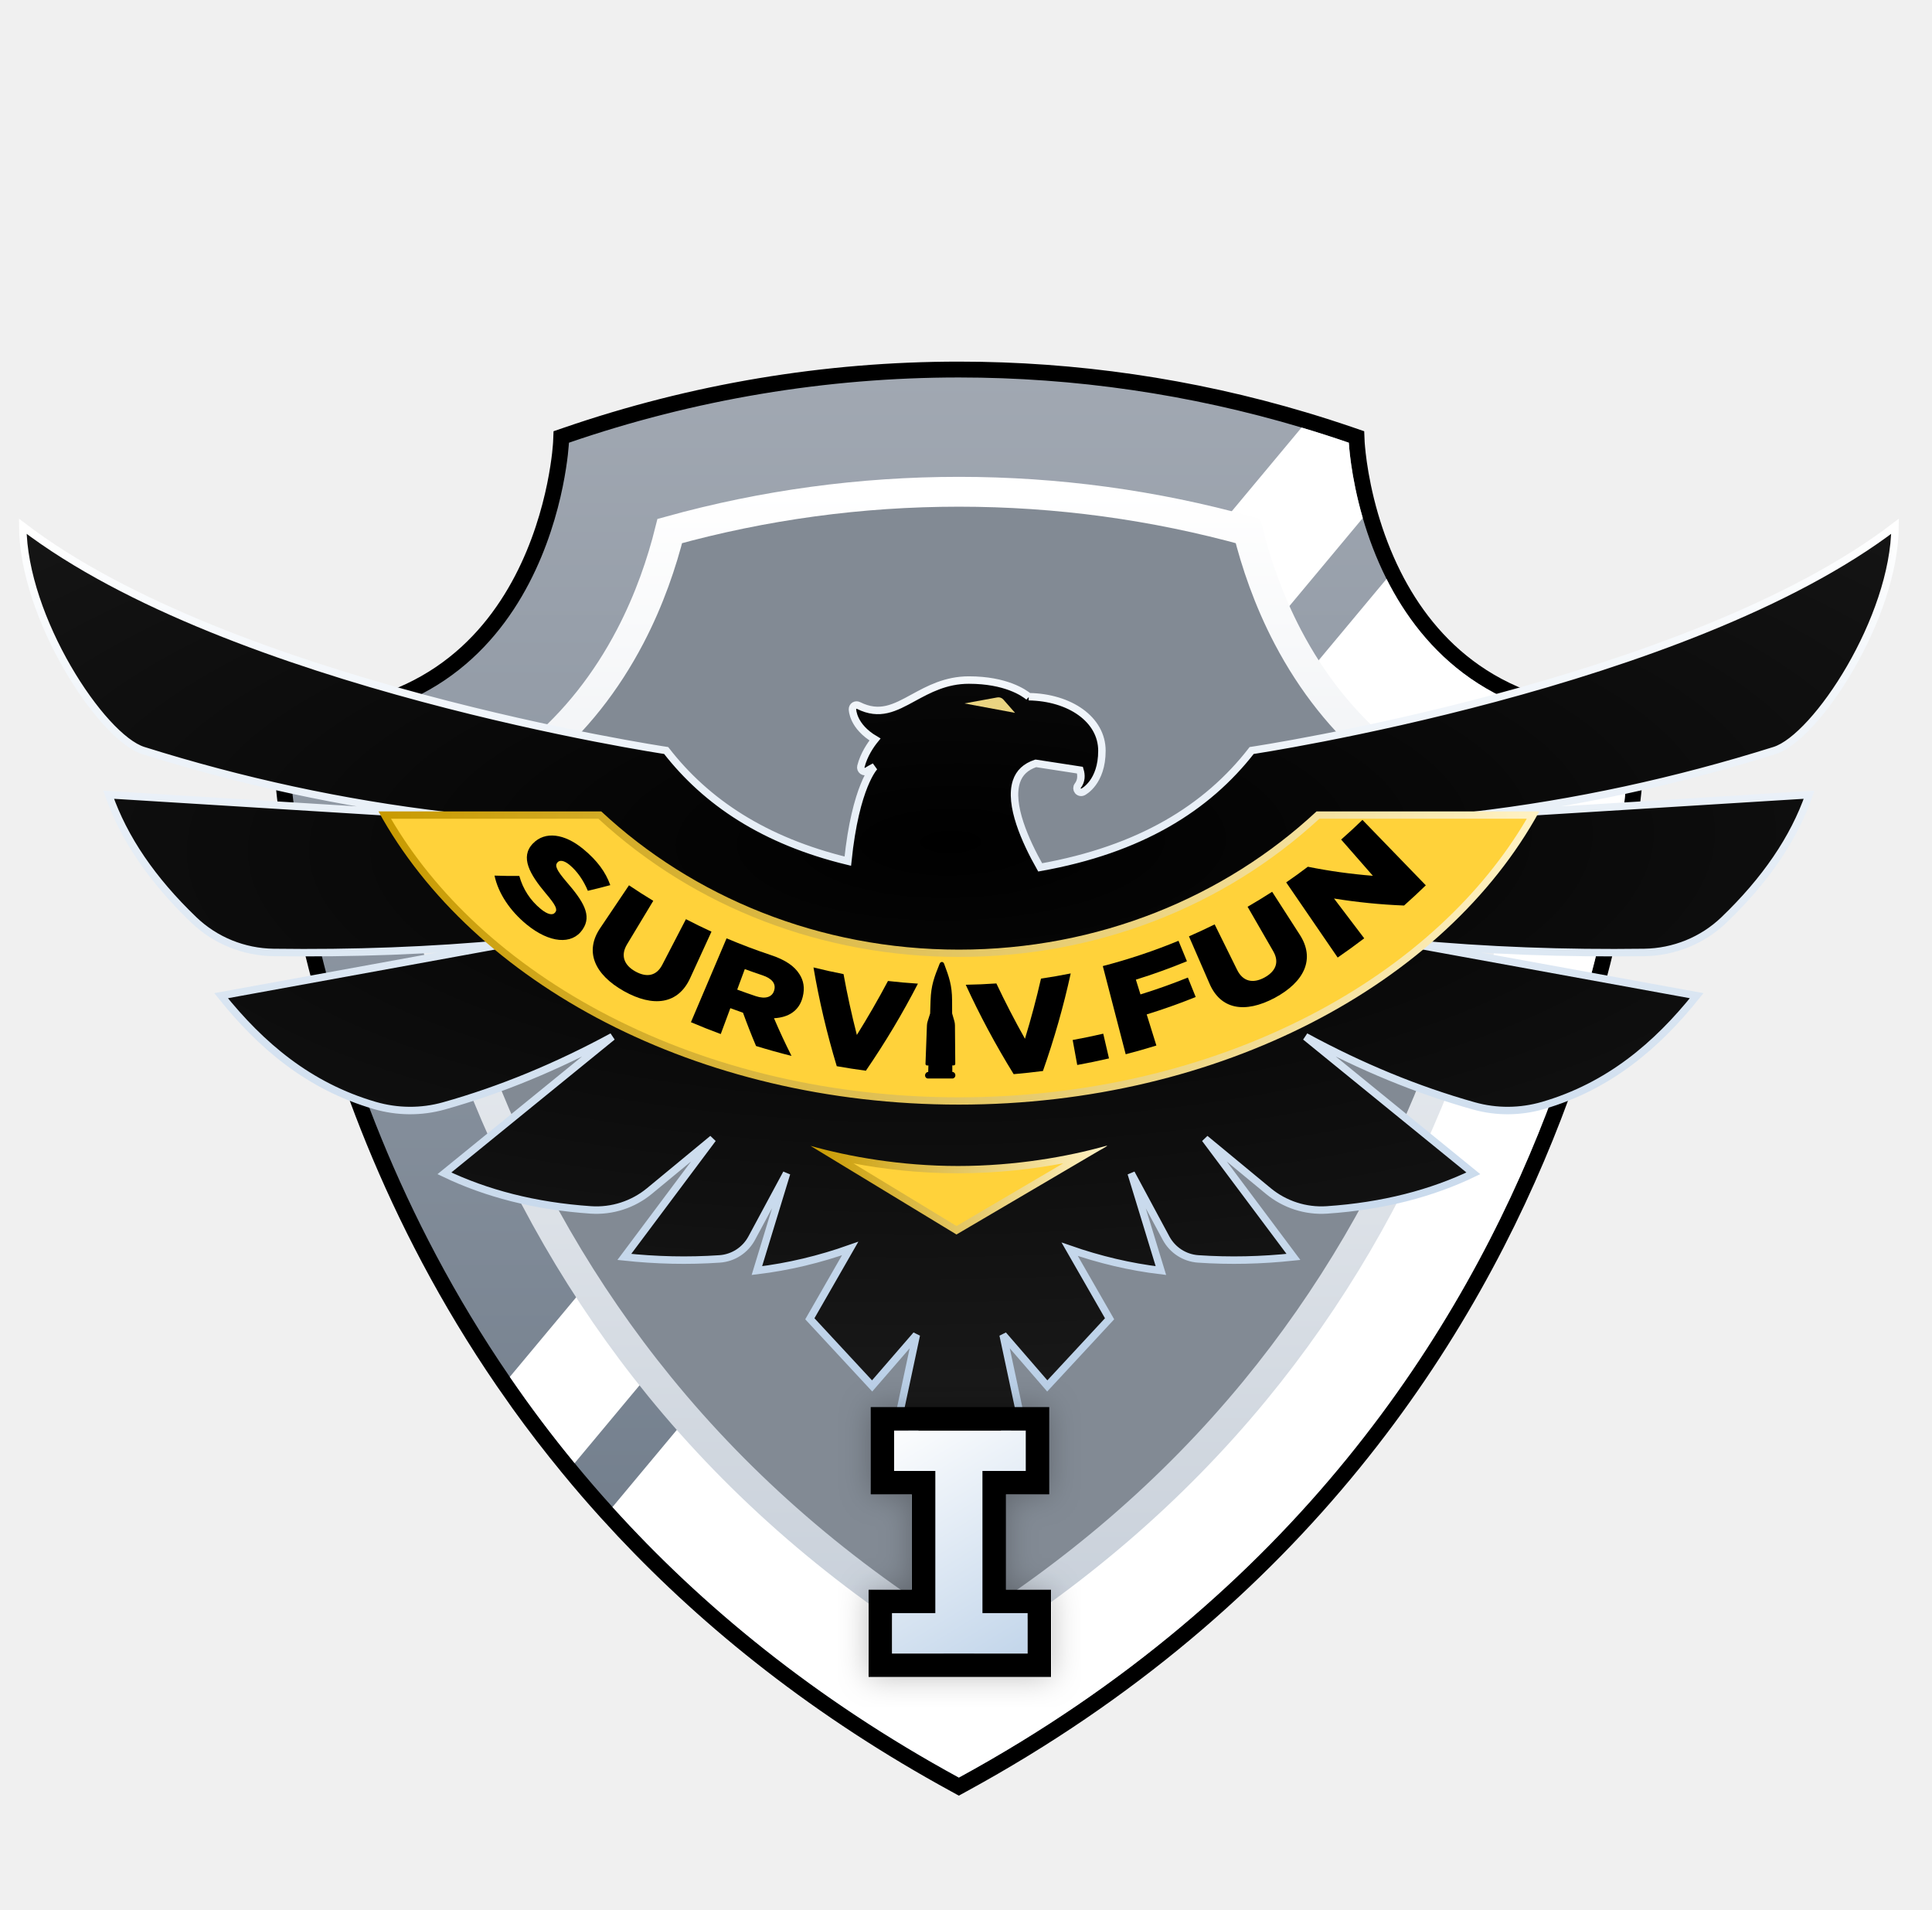
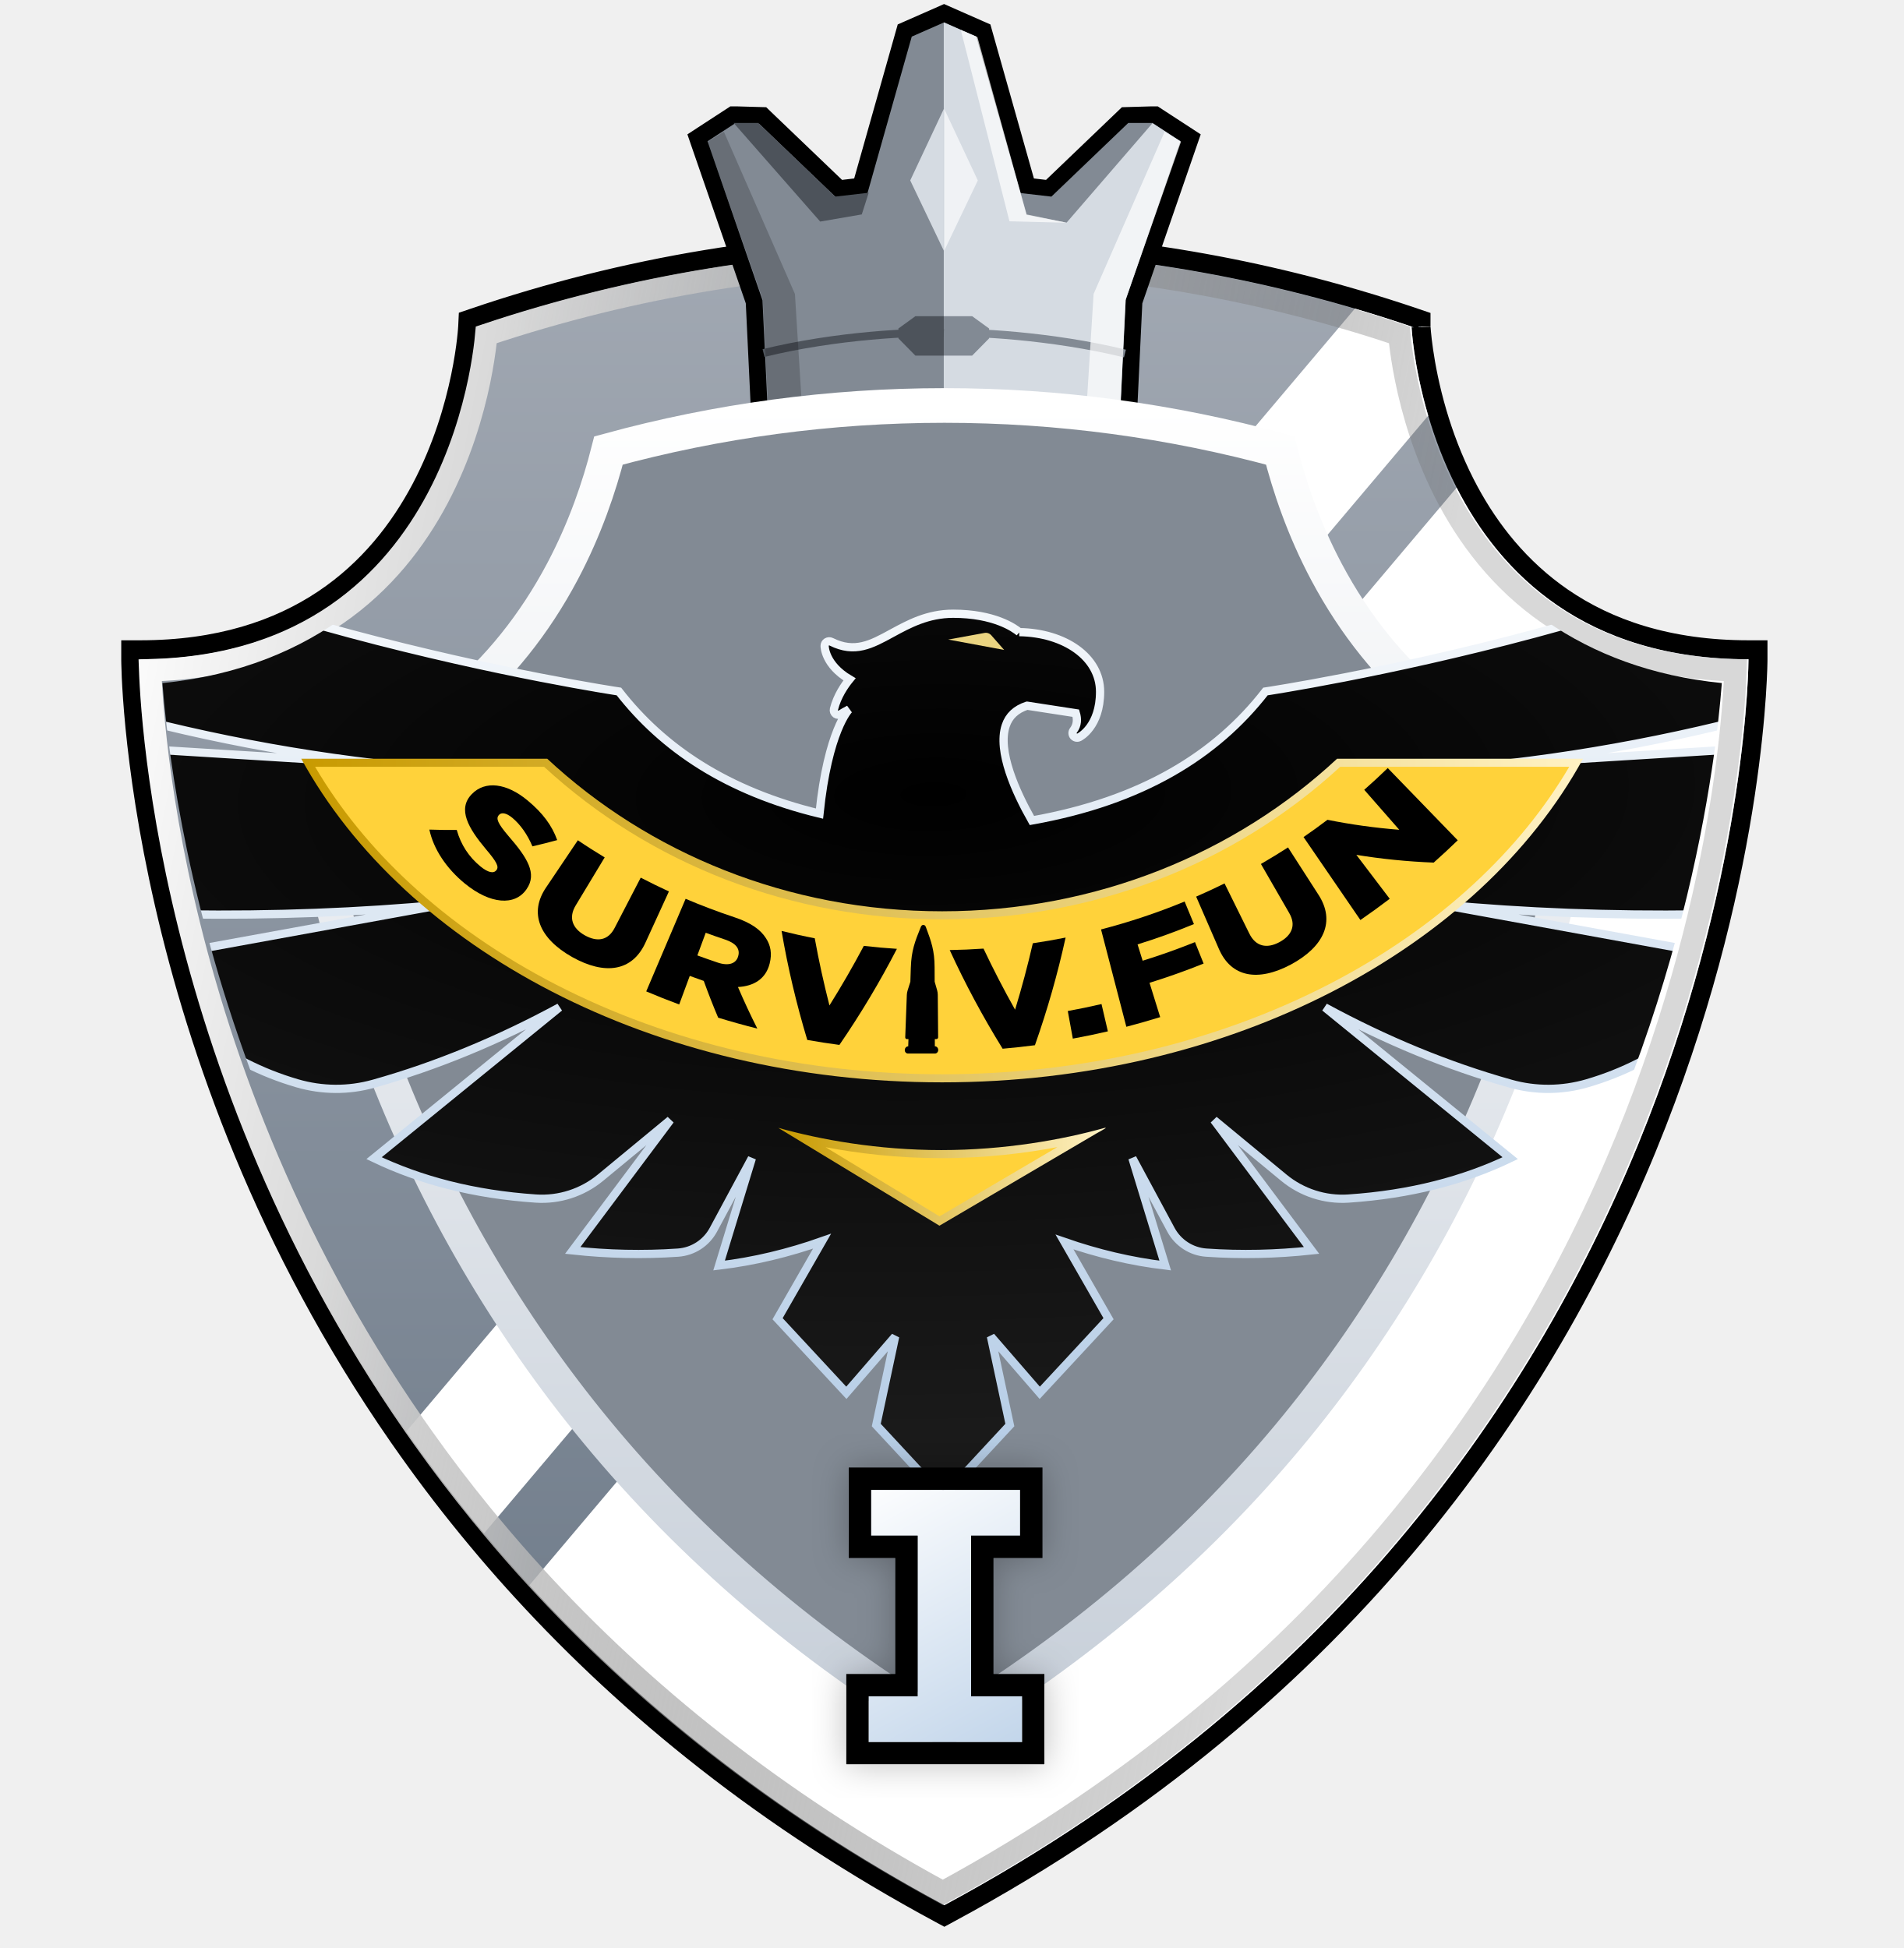
- <svg xmlns="http://www.w3.org/2000/svg" width="85" height="84" viewBox="0 0 85 84" fill="none">
-   <g clip-path="url(#clip0_2417_2307)">
-     <path d="M42.187 16.255C47.299 16.255 52.413 16.994 57.363 18.472C58.066 18.682 58.764 18.906 59.457 19.144L59.681 19.221L59.691 19.458V19.459L59.692 19.461C59.693 19.463 59.692 19.467 59.692 19.471C59.693 19.481 59.694 19.496 59.695 19.515C59.698 19.555 59.703 19.616 59.71 19.695C59.724 19.853 59.749 20.084 59.79 20.374C59.873 20.953 60.023 21.766 60.292 22.69C60.529 23.504 60.858 24.405 61.312 25.308C62.087 26.849 63.225 28.394 64.893 29.554C66.557 30.712 68.769 31.5 71.719 31.5H72.067V31.856C72.067 31.86 72.067 31.866 72.066 31.874C72.066 31.889 72.067 31.912 72.066 31.941C72.066 32.001 72.063 32.089 72.06 32.204C72.052 32.433 72.038 32.77 72.009 33.203C71.951 34.07 71.834 35.323 71.602 36.877C71.137 39.983 70.209 44.293 68.353 49.107C64.638 58.739 57.206 70.398 42.352 78.495L42.185 78.586L42.02 78.495C36.038 75.233 31.256 71.393 27.438 67.338L26.688 66.524C26.113 65.89 25.554 65.241 25.011 64.58V64.579C24.252 63.657 23.522 62.711 22.826 61.741L22.141 60.763C17.223 53.593 14.766 46.37 13.537 40.941C12.923 38.226 12.615 35.958 12.461 34.366C12.384 33.57 12.345 32.943 12.326 32.514C12.316 32.3 12.312 32.134 12.31 32.022C12.308 31.966 12.307 31.923 12.307 31.894V31.5H12.655C18.405 31.5 21.393 28.504 22.963 25.5C23.752 23.99 24.183 22.476 24.416 21.338C24.532 20.769 24.599 20.296 24.637 19.967C24.655 19.802 24.666 19.673 24.673 19.587C24.676 19.543 24.678 19.51 24.68 19.488C24.68 19.477 24.681 19.47 24.682 19.465V19.458L24.692 19.221L24.917 19.144C30.474 17.231 36.31 16.254 42.187 16.255Z" fill="url(#paint0_linear_2417_2307)" stroke="black" stroke-width="0.697" />
-     <path d="M59.957 22.787L25.281 64.359C24.274 63.137 23.323 61.871 22.429 60.565L57.264 18.806C57.962 19.014 58.655 19.237 59.344 19.474C59.344 19.474 59.409 20.901 59.957 22.787ZM71.719 31.849C71.719 31.849 71.719 62.09 42.186 78.189C35.841 74.729 30.857 70.616 26.946 66.29L61.001 25.465C62.589 28.622 65.687 31.849 71.719 31.849Z" fill="white" />
-     <path d="M42.187 72.387C37.059 69.259 32.635 65.431 29.012 60.982C25.673 56.882 22.989 52.236 21.037 47.173C19.409 42.952 18.533 39.008 18.09 36.108C22.262 34.85 25.594 32.074 27.728 27.99C28.583 26.354 29.125 24.731 29.468 23.358C33.608 22.211 37.873 21.631 42.187 21.631C46.501 21.631 50.767 22.211 54.907 23.358C55.252 24.741 55.799 26.376 56.661 28.019C58.795 32.084 62.118 34.849 66.277 36.106C65.847 38.967 64.973 43.027 63.193 47.54C61.222 52.541 58.534 57.128 55.203 61.176C51.61 65.542 47.24 69.304 42.187 72.387Z" fill="#828A94" stroke="url(#paint1_linear_2417_2307)" stroke-width="1.313" />
-     <path d="M78.075 33.012C79.903 32.437 83.353 27.19 83.375 23.148C74.222 30.148 55.068 33.012 55.068 33.012C53.104 35.541 50.163 37.37 45.763 38.153C45.113 37.006 44.383 35.389 44.719 34.375C44.849 33.985 45.127 33.726 45.568 33.577H45.572L47.514 33.876C47.581 34.099 47.583 34.345 47.418 34.561C47.367 34.628 47.371 34.722 47.424 34.788C47.461 34.83 47.511 34.854 47.565 34.854C47.592 34.854 47.619 34.848 47.648 34.834C47.682 34.817 48.48 34.402 48.48 33.023C48.48 31.645 47.071 30.675 45.26 30.645L45.262 30.647C45.053 30.475 44.254 29.913 42.627 29.913C41.609 29.913 40.856 30.325 40.19 30.687C39.361 31.14 38.704 31.498 37.769 31.031C37.712 31.002 37.645 31.006 37.59 31.038C37.538 31.071 37.505 31.13 37.505 31.194C37.505 31.227 37.517 31.948 38.496 32.527C38.308 32.758 38.008 33.188 37.876 33.713C37.858 33.786 37.887 33.863 37.948 33.907C38.01 33.952 38.092 33.952 38.155 33.907C38.219 33.866 38.339 33.794 38.475 33.726C38.475 33.726 37.641 34.559 37.3 37.879C33.619 36.986 31.07 35.281 29.308 33.012C29.308 33.012 10.154 30.148 1.001 23.148C1.023 27.19 4.473 32.438 6.302 33.012C10.619 34.369 15.055 35.34 19.626 35.876L4.78 34.957C5.449 36.879 6.702 38.714 8.527 40.464C9.471 41.37 10.728 41.877 12.035 41.895C15.521 41.942 18.96 41.818 22.344 41.498L9.727 43.796C11.484 45.989 13.585 47.778 16.487 48.625C17.48 48.915 18.535 48.924 19.532 48.644C22.035 47.941 24.502 46.919 26.939 45.599L19.552 51.61C21.392 52.492 23.518 53.052 25.998 53.22C26.932 53.282 27.854 52.983 28.575 52.387L31.356 50.09L27.468 55.287C28.871 55.437 30.269 55.47 31.662 55.375C32.258 55.334 32.79 54.988 33.072 54.462L34.607 51.61L33.3 55.888C34.692 55.722 36.059 55.392 37.403 54.917L35.63 58.008L38.37 60.962L40.315 58.717L39.562 62.245L42.223 65.112L44.885 62.245L44.132 58.717L46.076 60.962L48.817 58.008L47.062 54.949C48.377 55.407 49.714 55.726 51.075 55.888L49.768 51.61L51.302 54.462C51.585 54.988 52.117 55.334 52.712 55.375C54.105 55.47 55.502 55.437 56.906 55.287L53.019 50.09L55.799 52.387C56.521 52.983 57.443 53.282 58.376 53.22C60.856 53.053 62.983 52.492 64.822 51.61L57.436 45.599C59.871 46.92 62.34 47.941 64.843 48.644C65.839 48.924 66.894 48.915 67.888 48.625C70.789 47.778 72.89 45.989 74.647 43.796L62.031 41.498C65.414 41.818 68.852 41.942 72.339 41.895C73.646 41.877 74.904 41.37 75.848 40.464C77.672 38.714 78.925 36.879 79.594 34.957L64.752 35.876C69.322 35.34 73.758 34.369 78.075 33.012Z" fill="url(#paint2_radial_2417_2307)" stroke="url(#paint3_linear_2417_2307)" stroke-width="0.328" />
-     <path d="M36.661 50.823C38.076 51.149 39.97 51.449 42.153 51.449C44.417 51.449 46.379 51.117 47.703 50.812L42.082 54.115L36.661 50.823Z" fill="#FFD23A" />
-     <path d="M46.777 51.17L42.083 53.928L37.546 51.173C38.832 51.417 40.4 51.609 42.152 51.609C43.934 51.609 45.529 51.405 46.777 51.17ZM48.718 50.402H48.665C46.973 50.877 44.673 51.288 42.153 51.288C39.632 51.288 37.35 50.877 35.657 50.402L35.67 50.409C35.698 50.426 35.773 50.475 35.895 50.545L42.081 54.301L48.355 50.614C48.594 50.486 48.718 50.402 48.718 50.402Z" fill="url(#paint4_linear_2417_2307)" />
-     <path d="M42.188 48.427C36.639 48.427 31.293 47.185 26.727 44.835C22.37 42.592 18.986 39.491 16.925 35.851H26.389C30.621 39.773 36.229 41.931 42.188 41.931C48.146 41.931 53.754 39.773 57.987 35.851H67.451C65.389 39.491 62.006 42.593 57.649 44.835C53.083 47.185 47.736 48.427 42.188 48.427Z" fill="#FFD23A" />
-     <path d="M67.172 36.012C66.193 37.678 64.922 39.242 63.387 40.664C61.715 42.212 59.76 43.568 57.574 44.692C53.031 47.03 47.71 48.267 42.187 48.267C36.664 48.267 31.343 47.031 26.8 44.692C24.615 43.567 22.659 42.212 20.987 40.664C19.452 39.242 18.181 37.678 17.203 36.012H26.326C30.582 39.933 36.21 42.092 42.187 42.092C48.164 42.092 53.791 39.933 58.048 36.012H67.172ZM67.724 35.69H57.923C53.89 39.448 48.329 41.771 42.187 41.771C36.046 41.771 30.484 39.448 26.452 35.69H16.651C20.795 43.26 30.667 48.588 42.187 48.588C53.707 48.588 63.58 43.26 67.724 35.69Z" fill="url(#paint5_linear_2417_2307)" />
-     <path d="M21.757 38.515C22.124 38.528 22.488 38.533 22.848 38.53C23.009 39.113 23.333 39.608 23.795 39.985C24.093 40.228 24.315 40.276 24.424 40.136C24.426 40.133 24.428 40.131 24.431 40.127C24.53 40 24.459 39.821 24.007 39.291C23.309 38.458 22.869 37.7 23.445 37.104C23.447 37.102 23.449 37.099 23.453 37.096C23.977 36.556 24.833 36.657 25.673 37.356C26.278 37.858 26.644 38.358 26.85 38.934C26.524 39.023 26.195 39.106 25.863 39.183C25.667 38.714 25.389 38.318 25.06 38.045C24.814 37.841 24.623 37.823 24.529 37.932C24.526 37.935 24.524 37.938 24.521 37.941C24.407 38.074 24.473 38.261 24.914 38.777C25.656 39.634 26.061 40.267 25.631 40.885C25.629 40.889 25.627 40.892 25.625 40.895C25.162 41.566 24.18 41.49 23.172 40.667C22.435 40.064 21.921 39.29 21.757 38.515Z" fill="black" />
-     <path d="M26.417 40.808C26.836 40.186 27.254 39.563 27.673 38.941C28.024 39.178 28.38 39.406 28.741 39.624C28.358 40.26 27.974 40.896 27.591 41.532C27.291 42.025 27.454 42.45 27.949 42.728C28.444 43.005 28.88 42.938 29.139 42.434C29.485 41.766 29.831 41.099 30.178 40.431C30.549 40.624 30.924 40.807 31.302 40.98C30.993 41.654 30.684 42.327 30.375 43C29.847 44.183 28.741 44.319 27.447 43.595C26.147 42.861 25.705 41.842 26.417 40.808Z" fill="black" />
-     <path d="M31.966 41.274C32.608 41.546 33.258 41.792 33.914 42.01C34.557 42.223 34.949 42.498 35.167 42.842C35.358 43.131 35.414 43.464 35.317 43.846C35.316 43.85 35.315 43.854 35.314 43.858C35.163 44.457 34.696 44.755 34.052 44.788C34.289 45.343 34.546 45.895 34.823 46.445C34.3 46.315 33.78 46.169 33.263 46.01C33.057 45.524 32.866 45.035 32.689 44.546C32.503 44.482 32.317 44.415 32.132 44.346C31.991 44.726 31.851 45.105 31.71 45.484C31.27 45.321 30.832 45.148 30.398 44.963C30.922 43.734 31.444 42.504 31.966 41.274ZM33.25 43.817C33.681 43.96 33.972 43.855 34.057 43.576C34.058 43.572 34.059 43.569 34.06 43.565C34.153 43.257 33.949 43.035 33.549 42.901C33.287 42.814 33.027 42.722 32.768 42.627C32.657 42.928 32.546 43.228 32.434 43.529C32.706 43.63 32.977 43.725 33.25 43.817Z" fill="black" />
-     <path d="M35.79 42.554C36.228 42.663 36.669 42.761 37.112 42.847C37.274 43.74 37.47 44.633 37.698 45.524C38.185 44.743 38.642 43.952 39.067 43.15C39.505 43.2 39.945 43.239 40.385 43.267C39.712 44.573 38.948 45.852 38.095 47.097C37.667 47.04 37.24 46.974 36.814 46.898C36.378 45.454 36.037 44.003 35.79 42.554Z" fill="black" />
-     <path d="M42.489 43.316C42.939 43.309 43.387 43.289 43.836 43.258C44.224 44.078 44.643 44.89 45.094 45.692C45.362 44.812 45.598 43.93 45.8 43.045C46.238 42.981 46.673 42.905 47.107 42.818C46.793 44.254 46.386 45.687 45.885 47.109C45.457 47.164 45.028 47.211 44.597 47.248C43.804 45.965 43.101 44.652 42.489 43.316Z" fill="black" />
-     <path d="M47.193 45.746C47.644 45.664 48.091 45.571 48.538 45.468C48.622 45.83 48.707 46.193 48.791 46.556C48.327 46.663 47.862 46.76 47.394 46.845C47.327 46.478 47.261 46.112 47.193 45.746Z" fill="black" />
-     <path d="M48.519 42.494C49.648 42.201 50.761 41.83 51.849 41.382C51.972 41.682 52.096 41.981 52.22 42.282C51.481 42.586 50.732 42.856 49.974 43.091C50.042 43.308 50.109 43.525 50.176 43.741C50.88 43.523 51.575 43.276 52.261 42.999C52.376 43.285 52.491 43.569 52.606 43.855C51.896 44.14 51.177 44.396 50.45 44.621C50.592 45.077 50.733 45.533 50.876 45.989C50.428 46.128 49.978 46.256 49.526 46.373C49.191 45.081 48.855 43.787 48.519 42.494Z" fill="black" />
-     <path d="M53.207 43.251C52.907 42.563 52.608 41.875 52.309 41.187C52.689 41.021 53.066 40.845 53.44 40.661C53.769 41.326 54.098 41.992 54.427 42.658C54.681 43.177 55.123 43.269 55.622 43.003C56.12 42.735 56.301 42.329 56.016 41.84C55.641 41.188 55.265 40.537 54.889 39.885C55.253 39.675 55.613 39.455 55.969 39.226C56.369 39.849 56.77 40.471 57.171 41.094C57.884 42.176 57.386 43.193 56.081 43.894C54.767 44.591 53.696 44.406 53.207 43.251Z" fill="black" />
-     <path d="M56.587 38.813C56.909 38.592 57.227 38.363 57.54 38.125C58.465 38.311 59.42 38.445 60.401 38.523C59.936 37.992 59.47 37.461 59.005 36.929C59.323 36.65 59.636 36.362 59.942 36.064C60.871 37.023 61.801 37.983 62.73 38.942C62.416 39.247 62.097 39.543 61.773 39.831C60.717 39.789 59.688 39.684 58.691 39.522C59.134 40.106 59.577 40.69 60.02 41.273C59.636 41.566 59.247 41.847 58.852 42.119C58.097 41.018 57.342 39.916 56.587 38.813Z" fill="black" />
-     <path d="M42.429 30.941L43.877 30.677C43.977 30.659 44.078 30.695 44.146 30.773L44.658 31.356L42.429 30.941Z" fill="#EAD481" />
-     <path d="M42.014 45.103C42.019 45.666 42.023 46.229 42.028 46.791C42.028 46.831 41.999 46.863 41.963 46.863C41.941 46.863 41.919 46.863 41.897 46.863C41.897 46.959 41.898 47.055 41.898 47.151H41.898C41.971 47.151 42.032 47.215 42.032 47.296C42.033 47.375 41.974 47.44 41.9 47.44C41.811 47.44 41.721 47.44 41.632 47.44C41.364 47.44 41.096 47.44 40.828 47.44C40.754 47.44 40.696 47.376 40.699 47.297C40.703 47.217 40.764 47.153 40.837 47.153C40.84 47.057 40.843 46.961 40.846 46.865C40.825 46.865 40.803 46.865 40.781 46.865C40.745 46.865 40.717 46.833 40.718 46.792C40.739 46.23 40.76 45.668 40.781 45.105C40.784 45.044 40.794 44.982 40.813 44.923C40.85 44.808 40.886 44.694 40.922 44.58C40.928 44.388 40.934 44.195 40.941 44.003C40.941 44.003 40.941 44.003 40.942 44.003C40.942 44.003 40.942 44.003 40.942 44.002C40.963 43.345 41.101 42.983 41.339 42.393C41.356 42.352 41.384 42.326 41.414 42.317C41.461 42.303 41.513 42.327 41.537 42.392C41.758 42.981 41.885 43.342 41.888 44C41.889 44.192 41.889 44.385 41.89 44.576C41.922 44.691 41.955 44.805 41.989 44.92C42.004 44.979 42.014 45.041 42.014 45.103Z" fill="black" />
-     <g filter="url(#filter0_d_2417_2307)">
-       <mask id="path-20-outside-1_2417_2307" maskUnits="userSpaceOnUse" x="37.25" y="61.734" width="9" height="13" fill="black">
-         <rect fill="white" x="37.25" y="61.734" width="9" height="13" />
-         <path d="M39.242 72.734V70.955H41.148V64.702H39.337V62.922H45.133V64.702H43.227V70.955H45.212V72.734H39.242Z" />
-       </mask>
-       <path d="M39.242 72.734V70.955H41.148V64.702H39.337V62.922H45.133V64.702H43.227V70.955H45.212V72.734H39.242Z" fill="url(#paint6_linear_2417_2307)" />
-       <path d="M39.242 72.734H38.212V73.764H39.242V72.734ZM39.242 70.955V69.925H38.212V70.955H39.242ZM41.148 70.955V71.984H42.178V70.955H41.148ZM41.148 64.702H42.178V63.672H41.148V64.702ZM39.337 64.702H38.307V65.732H39.337V64.702ZM39.337 62.922V61.892H38.307V62.922H39.337ZM45.133 62.922H46.163V61.892H45.133V62.922ZM45.133 64.702V65.732H46.163V64.702H45.133ZM43.227 64.702V63.672H42.197V64.702H43.227ZM43.227 70.955H42.197V71.984H43.227V70.955ZM45.212 70.955H46.241V69.925H45.212V70.955ZM45.212 72.734V73.764H46.241V72.734H45.212ZM39.242 72.734H40.272V70.955H39.242H38.212V72.734H39.242ZM39.242 70.955V71.984H41.148V70.955V69.925H39.242V70.955ZM41.148 70.955H42.178V64.702H41.148H40.118V70.955H41.148ZM41.148 64.702V63.672H39.337V64.702V65.732H41.148V64.702ZM39.337 64.702H40.367V62.922H39.337H38.307V64.702H39.337ZM39.337 62.922V63.952H45.133V62.922V61.892H39.337V62.922ZM45.133 62.922H44.103V64.702H45.133H46.163V62.922H45.133ZM45.133 64.702V63.672H43.227V64.702V65.732H45.133V64.702ZM43.227 64.702H42.197V70.955H43.227H44.257V64.702H43.227ZM43.227 70.955V71.984H45.212V70.955V69.925H43.227V70.955ZM45.212 70.955H44.182V72.734H45.212H46.241V70.955H45.212ZM45.212 72.734V71.705H39.242V72.734V73.764H45.212V72.734Z" fill="black" mask="url(#path-20-outside-1_2417_2307)" />
-     </g>
+ <svg xmlns="http://www.w3.org/2000/svg" width="85" height="87" viewBox="0 0 85 87" fill="none">
+   <path d="M63.45 14.585C63.45 14.543 63.524 16.216 64.179 18.443C64.466 19.42 64.867 20.502 65.419 21.586L65.601 21.933C66.536 23.666 67.871 25.377 69.772 26.683C71.795 28.073 74.485 29.02 78.072 29.02H78.496V29.444V29.445V29.473C78.496 29.492 78.496 29.52 78.495 29.555C78.494 29.627 78.492 29.732 78.487 29.87C78.478 30.145 78.46 30.55 78.425 31.071C78.354 32.112 78.213 33.617 77.931 35.483C77.366 39.214 76.236 44.389 73.978 50.171C69.462 61.739 60.426 75.739 42.367 85.461L42.166 85.57L41.965 85.461C34.207 81.284 28.111 76.315 23.324 71.086C22.8 70.515 22.287 69.935 21.784 69.345L21.286 68.752C20.209 67.461 19.183 66.128 18.21 64.757L17.796 64.168C11.817 55.558 8.828 46.884 7.334 40.364C6.587 37.103 6.213 34.379 6.025 32.467C5.932 31.512 5.885 30.758 5.861 30.243C5.85 29.985 5.844 29.787 5.841 29.653C5.839 29.585 5.838 29.534 5.838 29.498V29.02H6.262C13.255 29.02 16.887 25.421 18.795 21.816C19.754 20.004 20.277 18.187 20.561 16.82C20.702 16.137 20.784 15.57 20.829 15.174C20.852 14.977 20.866 14.822 20.874 14.718C20.878 14.666 20.88 14.627 20.882 14.601C20.883 14.588 20.884 14.579 20.884 14.573V14.565L20.898 14.276L21.171 14.183C27.926 11.886 35.021 10.713 42.166 10.713C48.382 10.713 54.599 11.601 60.617 13.377C61.471 13.628 62.32 13.897 63.163 14.183L63.45 14.281V14.585Z" fill="url(#paint0_linear_2432_2347)" stroke="black" stroke-width="0.848" />
+   <path d="M63.773 18.563L21.612 68.481C20.389 67.014 19.232 65.494 18.145 63.926L60.498 13.783C61.347 14.033 62.19 14.3 63.027 14.585C63.027 14.585 63.106 16.297 63.773 18.563ZM78.073 29.444C78.073 29.444 78.073 65.757 42.166 85.088C34.452 80.933 28.392 75.995 23.637 70.8L65.041 21.779C66.973 25.57 70.739 29.444 78.073 29.444Z" fill="white" />
+   <path d="M42.098 11.637C47.842 11.637 53.588 12.405 59.173 13.944L60.288 14.262C61.025 14.479 61.757 14.711 62.485 14.955C62.544 15.594 62.723 16.999 63.225 18.704C63.488 19.597 63.842 20.579 64.316 21.577L64.527 22.005C65.521 23.955 66.995 25.944 69.18 27.445C71.268 28.879 73.981 29.849 77.49 29.935C77.481 30.196 77.465 30.557 77.435 31.008C77.365 32.027 77.227 33.507 76.948 35.345C76.392 39.023 75.278 44.129 73.05 49.835C68.615 61.193 59.766 74.926 42.097 84.518C34.546 80.417 28.606 75.563 23.936 70.462C23.248 69.712 22.578 68.944 21.928 68.162V68.161L21.476 67.613C20.577 66.511 19.717 65.38 18.895 64.222L18.486 63.641C12.59 55.151 9.641 46.593 8.166 40.157C7.429 36.94 7.061 34.254 6.877 32.377C6.785 31.438 6.739 30.701 6.716 30.201C6.711 30.103 6.709 30.014 6.706 29.935C13.776 29.762 17.556 26.003 19.544 22.248C20.555 20.338 21.102 18.431 21.398 17.007C21.545 16.294 21.631 15.699 21.679 15.28C21.693 15.156 21.701 15.047 21.71 14.956C28.277 12.759 35.163 11.637 42.098 11.637Z" stroke="url(#paint1_linear_2432_2347)" />
+   <path d="M42.305 0.657L43.747 1.292L43.909 1.363L43.957 1.533L45.873 8.314L46.839 8.427L50.145 5.26L50.25 5.159L50.395 5.155L51.411 5.126H51.585L51.678 5.187L52.919 5.995L53.164 6.155L53.068 6.432L50.634 13.477L50.29 20.697L50.273 21.054H34.034L34.017 20.697L33.673 13.477L31.238 6.432L31.143 6.155L31.388 5.995L32.629 5.187L32.722 5.126H32.894L33.912 5.155L34.057 5.159L34.161 5.26L37.467 8.427L38.433 8.314L40.35 1.533L40.398 1.363L40.56 1.292L42.003 0.657L42.154 0.59L42.305 0.657Z" fill="#828A94" stroke="black" stroke-width="0.75" />
+   <path d="M50.379 5.491H51.476L49.399 9.906L46.455 12.012L45.445 8.608L46.946 8.781L50.379 5.491Z" fill="#828A94" />
+   <path d="M33.855 5.491H32.758L36.623 9.896L38.48 9.576L38.789 8.608L37.289 8.781L33.855 5.491Z" fill="#4D535B" />
+   <path d="M42.141 20.679V1L43.583 1.635L45.834 9.599L47.623 9.945L51.461 5.501L52.701 6.309L50.249 13.408L49.902 20.679H42.141Z" fill="#D5DBE2" />
+   <path d="M42.141 14.873C43.386 14.809 46.964 14.989 50.23 15.79" stroke="#828A94" stroke-width="0.355" />
+   <path d="M43.407 14.121H42.141V15.883H43.407L44.166 15.112V14.672L43.407 14.121Z" fill="#828A94" />
+   <path d="M42.141 14.873C40.895 14.809 37.358 14.967 34.093 15.768" stroke="#4D535B" stroke-width="0.355" />
+   <path d="M40.874 14.121H42.141V15.883H40.874L40.115 15.112V14.672L40.874 14.121Z" fill="#4D535B" />
+   <path d="M50.267 13.364L52.733 6.332L52.004 5.882L48.831 13.129L48.359 20.697H49.903L50.267 13.364Z" fill="white" fill-opacity="0.7" />
+   <path d="M34.059 13.364L31.593 6.332L32.322 5.882L35.495 13.129L35.967 20.697H34.423L34.059 13.364Z" fill="black" fill-opacity="0.2" />
+   <path d="M45.074 9.884L42.902 1.338L43.643 1.655L45.84 9.577L47.636 9.948L45.074 9.884Z" fill="white" fill-opacity="0.7" />
+   <path d="M43.661 8.058L42.163 4.867V11.193L43.661 8.058Z" fill="#F0F2F5" />
+   <path d="M40.643 8.058L42.141 4.867V11.193L40.643 8.058Z" fill="#D5DBE2" />
+   <path d="M42.167 77.214C36.12 73.571 30.905 69.114 26.633 63.933C22.696 59.159 19.532 53.749 17.23 47.853C15.31 42.938 14.278 38.345 13.755 34.968C18.674 33.503 22.602 30.27 25.119 25.515C26.127 23.61 26.766 21.72 27.171 20.121C32.052 18.785 37.081 18.109 42.167 18.109C47.254 18.109 52.283 18.785 57.165 20.121C57.572 21.731 58.216 23.636 59.233 25.549C61.749 30.282 65.668 33.502 70.571 34.965C70.064 38.297 69.033 43.025 66.935 48.281C64.611 54.103 61.442 59.446 57.514 64.159C53.278 69.243 48.126 73.624 42.167 77.214Z" fill="#828A94" stroke="url(#paint2_linear_2432_2347)" stroke-width="1.548" />
+   <mask id="mask0_2432_2347" style="mask-type:alpha" maskUnits="userSpaceOnUse" x="7" y="11" width="70" height="73">
+     <path d="M42.067 11.76C48.231 11.76 54.396 12.639 60.363 14.4L60.364 14.401C60.794 14.528 61.223 14.658 61.65 14.793C61.773 15.615 61.983 16.706 62.342 17.928C62.674 19.055 63.14 20.316 63.79 21.593V21.595C64.899 23.771 66.571 26.042 69.083 27.768C71.157 29.193 73.73 30.192 76.883 30.506C76.806 31.488 76.672 32.808 76.431 34.399C75.872 38.096 74.749 43.241 72.504 48.991C68.103 60.263 59.389 73.859 42.067 83.508C34.795 79.456 29.047 74.716 24.504 69.753L23.988 69.183C23.476 68.61 22.975 68.029 22.484 67.439L22.481 67.436C21.261 65.972 20.106 64.456 19.022 62.891L19.021 62.89L18.473 62.088C12.903 53.809 10.069 45.525 8.629 39.241C7.886 36 7.516 33.301 7.332 31.424C7.3 31.092 7.275 30.786 7.253 30.507C14.192 29.818 18.106 25.832 20.205 21.865C21.334 19.732 21.938 17.622 22.262 16.059C22.36 15.587 22.431 15.161 22.485 14.793C28.81 12.784 35.417 11.76 42.067 11.76Z" fill="url(#paint3_linear_2432_2347)" />
+   </mask>
+   <g mask="url(#mask0_2432_2347)">
+     <path d="M82.286 30.883C84.336 30.239 88.202 24.359 88.226 19.828C77.969 27.674 56.504 30.883 56.504 30.883C54.302 33.718 51.006 35.767 46.076 36.645C45.347 35.359 44.529 33.548 44.906 32.411C45.051 31.974 45.362 31.683 45.857 31.517H45.862L48.037 31.852C48.113 32.102 48.115 32.377 47.93 32.619C47.873 32.695 47.877 32.8 47.937 32.874C47.978 32.92 48.035 32.947 48.095 32.947C48.125 32.947 48.156 32.941 48.187 32.925C48.226 32.906 49.12 32.441 49.12 30.896C49.12 29.351 47.542 28.264 45.512 28.231L45.514 28.233C45.28 28.04 44.384 27.41 42.561 27.41C41.421 27.41 40.576 27.872 39.83 28.277C38.901 28.786 38.165 29.186 37.117 28.663C37.053 28.631 36.978 28.635 36.917 28.672C36.857 28.709 36.821 28.774 36.821 28.846C36.821 28.883 36.835 29.691 37.932 30.34C37.721 30.598 37.385 31.08 37.237 31.669C37.216 31.751 37.25 31.837 37.317 31.887C37.387 31.936 37.479 31.936 37.549 31.887C37.621 31.84 37.756 31.76 37.908 31.683C37.908 31.683 36.974 32.616 36.591 36.337C32.466 35.336 29.61 33.426 27.635 30.883C27.635 30.883 6.169 27.674 -4.088 19.828C-4.063 24.359 -0.196 30.24 1.853 30.883C6.691 32.404 11.662 33.492 16.784 34.093L0.147 33.063C0.897 35.217 2.301 37.274 4.346 39.234C5.405 40.249 6.813 40.818 8.278 40.838C12.185 40.891 16.038 40.751 19.83 40.393L5.692 42.968C7.66 45.426 10.015 47.431 13.267 48.38C14.38 48.705 15.562 48.715 16.679 48.401C19.484 47.613 22.249 46.469 24.98 44.989L16.702 51.725C18.764 52.713 21.147 53.341 23.926 53.529C24.972 53.6 26.005 53.264 26.814 52.596L29.93 50.022L25.573 55.846C27.145 56.015 28.712 56.052 30.273 55.944C30.941 55.899 31.537 55.511 31.854 54.921L33.573 51.725L32.108 56.52C33.668 56.334 35.201 55.963 36.706 55.432L34.72 58.895L37.791 62.205L39.97 59.69L39.127 63.644L42.109 66.857L45.091 63.644L44.247 59.69L46.426 62.205L49.498 58.895L47.532 55.468C49.005 55.98 50.503 56.338 52.029 56.52L50.563 51.725L52.283 54.921C52.6 55.511 53.197 55.899 53.863 55.944C55.423 56.052 56.99 56.015 58.563 55.846L54.207 50.022L57.323 52.596C58.131 53.264 59.165 53.6 60.211 53.529C62.99 53.342 65.373 52.714 67.434 51.725L59.157 44.989C61.886 46.47 64.653 47.614 67.458 48.401C68.574 48.715 69.756 48.705 70.87 48.38C74.121 47.431 76.475 45.426 78.445 42.968L64.306 40.393C68.098 40.751 71.951 40.891 75.858 40.838C77.323 40.818 78.733 40.249 79.79 39.234C81.835 37.274 83.239 35.217 83.989 33.063L67.356 34.093C72.477 33.492 77.448 32.404 82.286 30.883Z" fill="url(#paint4_radial_2432_2347)" stroke="url(#paint5_linear_2432_2347)" stroke-width="0.368" />
+     <path d="M35.874 50.844C37.46 51.209 39.582 51.545 42.028 51.545C44.566 51.545 46.764 51.173 48.248 50.831L41.949 54.533L35.874 50.844Z" fill="#FFD23A" />
+     <path d="M47.211 51.232L41.951 54.323L36.867 51.236C38.308 51.509 40.065 51.724 42.028 51.724C44.025 51.724 45.813 51.496 47.211 51.232ZM49.387 50.371H49.328C47.431 50.904 44.854 51.364 42.029 51.364C39.205 51.364 36.648 50.904 34.75 50.371L34.764 50.379C34.796 50.399 34.88 50.454 35.016 50.532L41.948 54.741L48.979 50.609C49.248 50.466 49.387 50.371 49.387 50.371Z" fill="url(#paint6_linear_2432_2347)" />
+     <path d="M42.068 48.158C35.85 48.158 29.859 46.767 24.741 44.133C19.859 41.62 16.067 38.144 13.757 34.065H24.363C29.106 38.46 35.391 40.879 42.068 40.879C48.746 40.879 55.03 38.46 59.774 34.065H70.38C68.069 38.144 64.278 41.621 59.395 44.133C54.278 46.767 48.286 48.158 42.068 48.158Z" fill="#FFD23A" />
+     <path d="M70.069 34.245C68.971 36.113 67.547 37.865 65.826 39.458C63.953 41.193 61.761 42.713 59.312 43.973C54.221 46.593 48.258 47.979 42.068 47.979C35.879 47.979 29.916 46.594 24.824 43.973C22.375 42.712 20.184 41.193 18.31 39.458C16.59 37.865 15.165 36.113 14.069 34.245H24.293C29.063 38.639 35.37 41.059 42.068 41.059C48.767 41.059 55.073 38.639 59.843 34.245H70.069ZM70.686 33.885H59.703C55.183 38.096 48.951 40.699 42.068 40.699C35.187 40.699 28.953 38.096 24.434 33.885H13.451C18.095 42.368 29.158 48.339 42.068 48.339C54.978 48.339 66.042 42.368 70.686 33.885Z" fill="url(#paint7_linear_2432_2347)" />
+     <path d="M19.172 37.051C19.583 37.065 19.991 37.071 20.395 37.067C20.576 37.721 20.938 38.275 21.456 38.698C21.79 38.97 22.039 39.024 22.16 38.867C22.163 38.864 22.166 38.861 22.169 38.858C22.28 38.714 22.2 38.514 21.694 37.921C20.911 36.987 20.418 36.137 21.063 35.47C21.066 35.467 21.069 35.463 21.072 35.461C21.66 34.855 22.619 34.968 23.561 35.752C24.239 36.314 24.649 36.874 24.88 37.52C24.515 37.62 24.146 37.713 23.773 37.799C23.553 37.274 23.242 36.83 22.874 36.523C22.598 36.295 22.383 36.275 22.278 36.397C22.276 36.401 22.273 36.404 22.27 36.407C22.142 36.557 22.216 36.766 22.71 37.344C23.542 38.304 23.996 39.014 23.514 39.707C23.511 39.711 23.509 39.714 23.507 39.718C22.988 40.47 21.888 40.384 20.758 39.462C19.932 38.786 19.356 37.919 19.172 37.051Z" fill="black" />
+     <path d="M24.394 39.62C24.863 38.923 25.332 38.225 25.802 37.527C26.195 37.794 26.595 38.048 27 38.293C26.57 39.006 26.14 39.718 25.71 40.431C25.373 40.983 25.557 41.46 26.111 41.772C26.666 42.082 27.154 42.007 27.445 41.442C27.833 40.694 28.221 39.946 28.609 39.197C29.025 39.413 29.445 39.618 29.868 39.813C29.522 40.568 29.176 41.322 28.831 42.077C28.238 43.402 27 43.555 25.549 42.743C24.092 41.92 23.596 40.778 24.394 39.62Z" fill="black" />
+     <path d="M30.614 40.142C31.332 40.447 32.061 40.723 32.796 40.967C33.517 41.206 33.956 41.514 34.2 41.9C34.414 42.224 34.477 42.596 34.368 43.025C34.367 43.03 34.367 43.033 34.365 43.038C34.196 43.709 33.672 44.044 32.951 44.081C33.216 44.703 33.505 45.322 33.815 45.937C33.229 45.791 32.646 45.628 32.067 45.45C31.836 44.905 31.622 44.357 31.424 43.809C31.215 43.737 31.007 43.662 30.799 43.585C30.642 44.011 30.484 44.436 30.327 44.861C29.833 44.678 29.342 44.484 28.855 44.277C29.443 42.899 30.028 41.521 30.614 40.142ZM32.053 42.992C32.535 43.152 32.861 43.035 32.956 42.722C32.957 42.718 32.959 42.714 32.96 42.709C33.064 42.365 32.836 42.117 32.387 41.966C32.094 41.868 31.803 41.766 31.512 41.658C31.387 41.996 31.263 42.332 31.138 42.67C31.442 42.782 31.747 42.889 32.053 42.992Z" fill="black" />
+     <path d="M34.898 41.576C35.389 41.699 35.883 41.809 36.38 41.905C36.561 42.905 36.781 43.906 37.036 44.905C37.583 44.03 38.095 43.143 38.571 42.244C39.062 42.301 39.554 42.345 40.048 42.376C39.294 43.839 38.437 45.273 37.481 46.667C37.002 46.604 36.523 46.53 36.046 46.445C35.558 44.827 35.175 43.201 34.898 41.576Z" fill="black" />
+     <path d="M42.406 42.431C42.91 42.422 43.413 42.401 43.915 42.366C44.35 43.285 44.82 44.195 45.325 45.094C45.626 44.108 45.89 43.119 46.117 42.127C46.607 42.055 47.095 41.971 47.581 41.873C47.229 43.481 46.773 45.087 46.211 46.681C45.732 46.743 45.251 46.795 44.769 46.837C43.879 45.4 43.092 43.928 42.406 42.431Z" fill="black" />
+     <path d="M47.678 45.154C48.182 45.062 48.684 44.958 49.184 44.842C49.279 45.248 49.374 45.654 49.468 46.061C48.949 46.182 48.427 46.291 47.903 46.386C47.828 45.975 47.753 45.564 47.678 45.154Z" fill="black" />
+     <path d="M49.163 41.51C50.428 41.181 51.676 40.766 52.895 40.263C53.034 40.599 53.172 40.935 53.311 41.271C52.483 41.612 51.644 41.915 50.794 42.178C50.87 42.421 50.946 42.664 51.021 42.907C51.809 42.663 52.588 42.385 53.358 42.076C53.486 42.395 53.615 42.715 53.743 43.034C52.948 43.354 52.143 43.641 51.328 43.893C51.487 44.404 51.645 44.915 51.804 45.426C51.303 45.581 50.799 45.725 50.293 45.857C49.917 44.408 49.54 42.959 49.163 41.51Z" fill="black" />
+     <path d="M54.416 42.358C54.081 41.587 53.746 40.815 53.41 40.044C53.836 39.859 54.259 39.662 54.678 39.455C55.047 40.201 55.416 40.947 55.784 41.694C56.069 42.275 56.564 42.378 57.123 42.08C57.682 41.78 57.884 41.325 57.565 40.777C57.144 40.046 56.723 39.316 56.302 38.586C56.71 38.35 57.114 38.103 57.512 37.847C57.961 38.545 58.41 39.242 58.859 39.941C59.658 41.153 59.1 42.293 57.638 43.078C56.166 43.859 54.965 43.652 54.416 42.358Z" fill="black" />
+     <path d="M58.205 37.384C58.566 37.137 58.922 36.88 59.273 36.613C60.309 36.822 61.38 36.972 62.48 37.059C61.958 36.464 61.436 35.869 60.915 35.273C61.271 34.96 61.622 34.637 61.965 34.303C63.007 35.379 64.048 36.454 65.09 37.529C64.737 37.87 64.38 38.202 64.017 38.525C62.833 38.478 61.68 38.361 60.563 38.179C61.06 38.833 61.556 39.487 62.053 40.141C61.623 40.469 61.186 40.785 60.744 41.089C59.898 39.855 59.051 38.62 58.205 37.384Z" fill="black" />
+     <path d="M42.339 28.563L43.962 28.267C44.074 28.246 44.187 28.287 44.264 28.374L44.837 29.027L42.339 28.563Z" fill="#EAD481" />
+     <path d="M41.873 44.433C41.878 45.064 41.883 45.695 41.889 46.325C41.889 46.37 41.856 46.406 41.816 46.406C41.791 46.406 41.767 46.406 41.741 46.406C41.741 46.514 41.742 46.621 41.742 46.729H41.743C41.825 46.729 41.892 46.801 41.893 46.891C41.894 46.98 41.828 47.053 41.745 47.053C41.645 47.053 41.544 47.053 41.445 47.053C41.144 47.053 40.844 47.053 40.544 47.053C40.461 47.053 40.396 46.981 40.4 46.892C40.403 46.803 40.472 46.731 40.553 46.731C40.557 46.623 40.56 46.516 40.564 46.408C40.54 46.408 40.516 46.408 40.491 46.408C40.451 46.408 40.419 46.372 40.42 46.327C40.444 45.697 40.467 45.067 40.491 44.436C40.494 44.367 40.506 44.297 40.527 44.232C40.569 44.103 40.609 43.975 40.649 43.847C40.656 43.632 40.663 43.416 40.67 43.201C40.67 43.201 40.67 43.201 40.671 43.201C40.671 43.201 40.671 43.201 40.671 43.2C40.695 42.463 40.849 42.058 41.116 41.397C41.135 41.35 41.167 41.321 41.2 41.311C41.253 41.295 41.312 41.323 41.339 41.396C41.586 42.055 41.729 42.459 41.731 43.197C41.732 43.412 41.733 43.628 41.734 43.843C41.77 43.972 41.807 44.1 41.845 44.228C41.862 44.295 41.873 44.364 41.873 44.433Z" fill="black" />
+   </g>
+   <g filter="url(#filter0_d_2432_2347)">
+     <mask id="path-35-outside-1_2432_2347" maskUnits="userSpaceOnUse" x="37.648" y="64.804" width="9" height="14" fill="black">
+       <rect fill="white" x="37.648" y="64.804" width="9" height="14" />
+       <path d="M38.786 77.804V75.761H40.974V68.583H38.895V66.54H45.549V68.583H43.361V75.761H45.639V77.804H38.786Z" />
+     </mask>
+     <path d="M38.786 77.804V75.761H40.974V68.583H38.895V66.54H45.549V68.583H43.361V75.761H45.639V77.804H38.786Z" fill="url(#paint8_linear_2432_2347)" />
+     <path d="M38.786 77.804H37.786V78.804H38.786V77.804ZM38.786 75.761V74.761H37.786V75.761H38.786ZM40.974 75.761V76.761H41.974V75.761H40.974ZM40.974 68.583H41.974V67.583H40.974V68.583ZM38.895 68.583H37.895V69.583H38.895V68.583ZM38.895 66.54V65.54H37.895V66.54H38.895ZM45.549 66.54H46.549V65.54H45.549V66.54ZM45.549 68.583V69.583H46.549V68.583H45.549ZM43.361 68.583V67.583H42.361V68.583H43.361ZM43.361 75.761H42.361V76.761H43.361V75.761ZM45.639 75.761H46.639V74.761H45.639V75.761ZM45.639 77.804V78.804H46.639V77.804H45.639ZM38.786 77.804H39.786V75.761H38.786H37.786V77.804H38.786ZM38.786 75.761V76.761H40.974V75.761V74.761H38.786V75.761ZM40.974 75.761H41.974V68.583H40.974H39.974V75.761H40.974ZM40.974 68.583V67.583H38.895V68.583V69.583H40.974V68.583ZM38.895 68.583H39.895V66.54H38.895H37.895V68.583H38.895ZM38.895 66.54V67.54H45.549V66.54V65.54H38.895V66.54ZM45.549 66.54H44.549V68.583H45.549H46.549V66.54H45.549ZM45.549 68.583V67.583H43.361V68.583V69.583H45.549V68.583ZM43.361 68.583H42.361V75.761H43.361H44.361V68.583H43.361ZM43.361 75.761V76.761H45.639V75.761V74.761H43.361V75.761ZM45.639 75.761H44.639V77.804H45.639H46.639V75.761H45.639ZM45.639 77.804V76.804H38.786V77.804V78.804H45.639V77.804Z" fill="black" mask="url(#path-35-outside-1_2432_2347)" />
  </g>
  <defs>
-     <filter id="filter0_d_2417_2307" x="36.9" y="60.58" width="10.653" height="14.497" filterUnits="userSpaceOnUse" color-interpolation-filters="sRGB">
+     <filter id="filter0_d_2432_2347" x="36.279" y="64.033" width="11.866" height="16.278" filterUnits="userSpaceOnUse" color-interpolation-filters="sRGB">
      <feFlood flood-opacity="0" result="BackgroundImageFix" />
      <feColorMatrix in="SourceAlpha" type="matrix" values="0 0 0 0 0 0 0 0 0 0 0 0 0 0 0 0 0 0 127 0" result="hardAlpha" />
      <feOffset />
-       <feGaussianBlur stdDeviation="0.656" />
+       <feGaussianBlur stdDeviation="0.753" />
      <feComposite in2="hardAlpha" operator="out" />
      <feColorMatrix type="matrix" values="0 0 0 0 0 0 0 0 0 0 0 0 0 0 0 0 0 0 0.25 0" />
-       <feBlend mode="normal" in2="BackgroundImageFix" result="effect1_dropShadow_2417_2307" />
-       <feBlend mode="normal" in="SourceGraphic" in2="effect1_dropShadow_2417_2307" result="shape" />
+       <feBlend mode="normal" in2="BackgroundImageFix" result="effect1_dropShadow_2432_2347" />
+       <feBlend mode="normal" in="SourceGraphic" in2="effect1_dropShadow_2432_2347" result="shape" />
    </filter>
-     <linearGradient id="paint0_linear_2417_2307" x1="42.187" y1="16.603" x2="42.187" y2="78.189" gradientUnits="userSpaceOnUse">
+     <linearGradient id="paint0_linear_2432_2347" x1="42.167" y1="11.137" x2="42.167" y2="85.088" gradientUnits="userSpaceOnUse">
      <stop stop-color="#A1A8B2" />
      <stop offset="1" stop-color="#697685" />
    </linearGradient>
-     <linearGradient id="paint1_linear_2417_2307" x1="42.183" y1="72.387" x2="42.183" y2="21.631" gradientUnits="userSpaceOnUse">
+     <linearGradient id="paint1_linear_2432_2347" x1="6.193" y1="20.777" x2="63.505" y2="31.878" gradientUnits="userSpaceOnUse">
+       <stop stop-color="white" />
+       <stop offset="0.252" stop-color="#D9D9D9" />
+       <stop offset="1" stop-color="#626262" stop-opacity="0.25" />
+     </linearGradient>
+     <linearGradient id="paint2_linear_2432_2347" x1="42.163" y1="77.214" x2="42.163" y2="18.109" gradientUnits="userSpaceOnUse">
      <stop stop-color="#C7CFD9" />
      <stop offset="1" stop-color="white" />
    </linearGradient>
-     <radialGradient id="paint2_radial_2417_2307" cx="0" cy="0" r="1" gradientUnits="userSpaceOnUse" gradientTransform="translate(41.7192 37.0756) rotate(89.0419) scale(28.0409 76.0356)">
+     <linearGradient id="paint3_linear_2432_2347" x1="42.068" y1="9.7" x2="42.068" y2="85.858" gradientUnits="userSpaceOnUse">
+       <stop stop-color="#F9D026" />
+       <stop offset="1" stop-color="#F7A12F" />
+     </linearGradient>
+     <radialGradient id="paint4_radial_2432_2347" cx="0" cy="0" r="1" gradientUnits="userSpaceOnUse" gradientTransform="translate(41.5437 35.4372) rotate(89.0419) scale(31.4245 85.2107)">
      <stop />
      <stop offset="0.91" stop-color="#1A1A1A" />
    </radialGradient>
-     <linearGradient id="paint3_linear_2417_2307" x1="42.188" y1="65.112" x2="42.188" y2="23.148" gradientUnits="userSpaceOnUse">
+     <linearGradient id="paint5_linear_2432_2347" x1="42.069" y1="66.857" x2="42.069" y2="19.828" gradientUnits="userSpaceOnUse">
      <stop stop-color="#B3CBE5" />
      <stop offset="1" stop-color="white" />
    </linearGradient>
-     <linearGradient id="paint4_linear_2417_2307" x1="35.657" y1="52.352" x2="48.718" y2="52.352" gradientUnits="userSpaceOnUse">
+     <linearGradient id="paint6_linear_2432_2347" x1="34.75" y1="52.556" x2="49.387" y2="52.556" gradientUnits="userSpaceOnUse">
      <stop stop-color="#C89A00" />
      <stop offset="1" stop-color="#FFF2C4" />
    </linearGradient>
-     <linearGradient id="paint5_linear_2417_2307" x1="16.651" y1="42.139" x2="67.724" y2="42.139" gradientUnits="userSpaceOnUse">
+     <linearGradient id="paint7_linear_2432_2347" x1="13.451" y1="41.112" x2="70.686" y2="41.112" gradientUnits="userSpaceOnUse">
      <stop stop-color="#C89A00" />
      <stop offset="1" stop-color="#FFF2C4" />
    </linearGradient>
-     <linearGradient id="paint6_linear_2417_2307" x1="47.087" y1="75.193" x2="39.242" y2="62.318" gradientUnits="userSpaceOnUse">
+     <linearGradient id="paint8_linear_2432_2347" x1="48.694" y1="80.199" x2="40.404" y2="64.983" gradientUnits="userSpaceOnUse">
      <stop stop-color="#B3CBE5" />
      <stop offset="1" stop-color="white" />
    </linearGradient>
-     <clipPath id="clip0_2417_2307">
-       <rect width="84" height="84" fill="white" transform="translate(0.1875)" />
-     </clipPath>
  </defs>
</svg>
